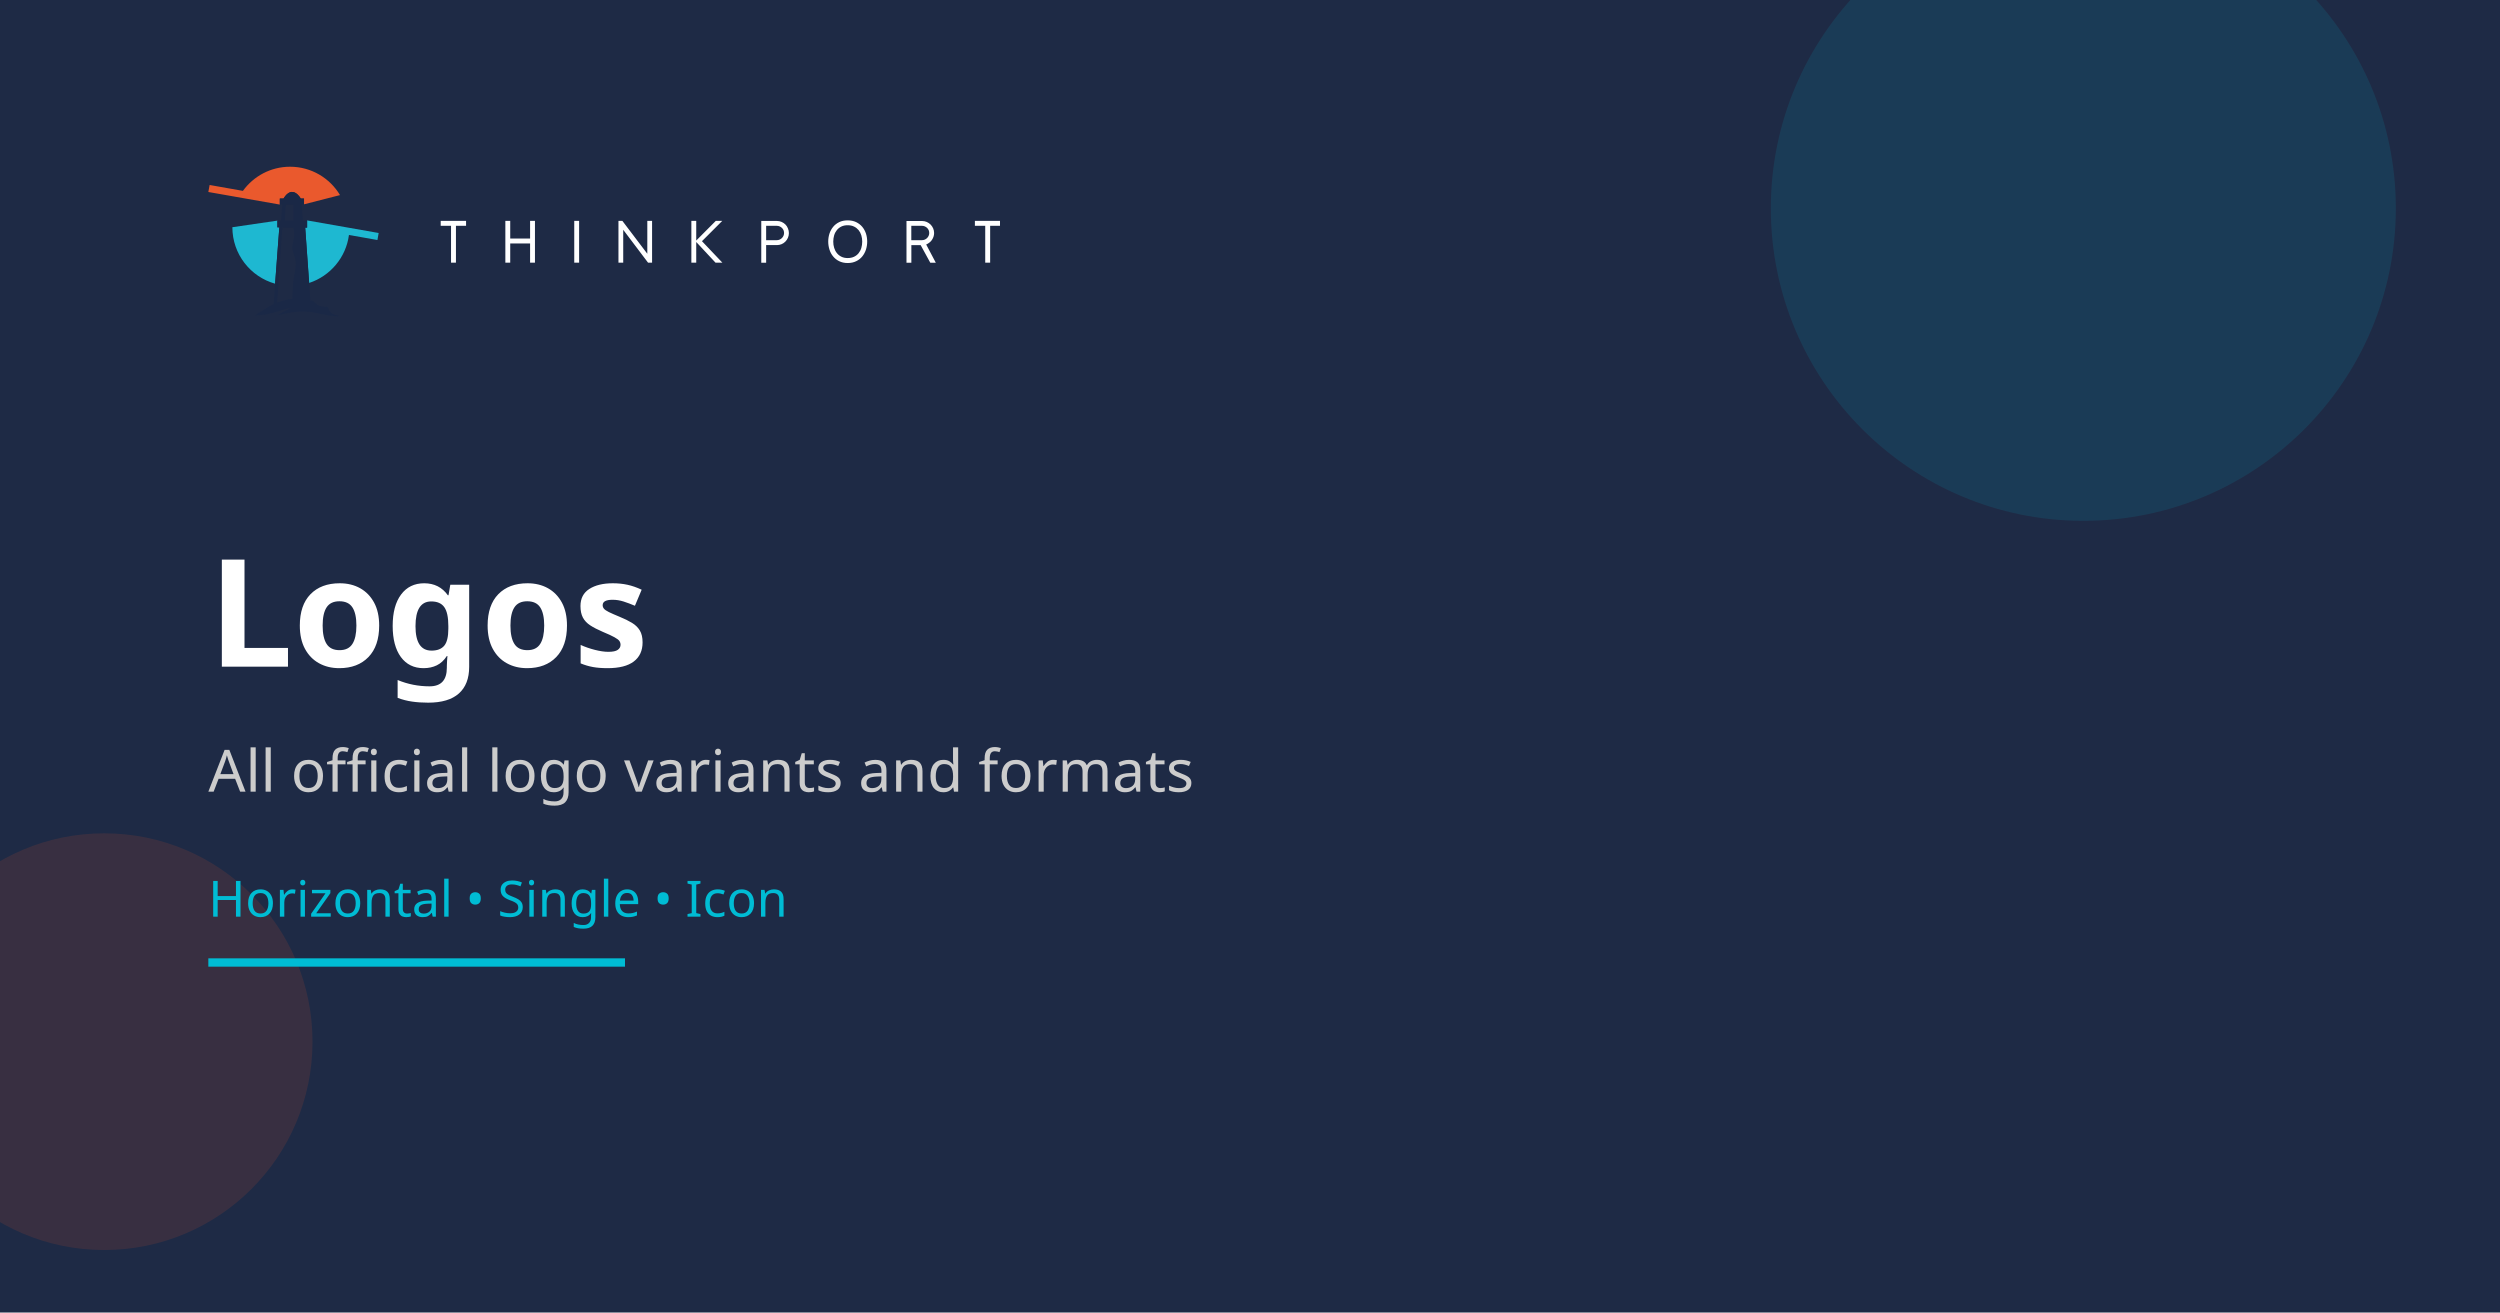
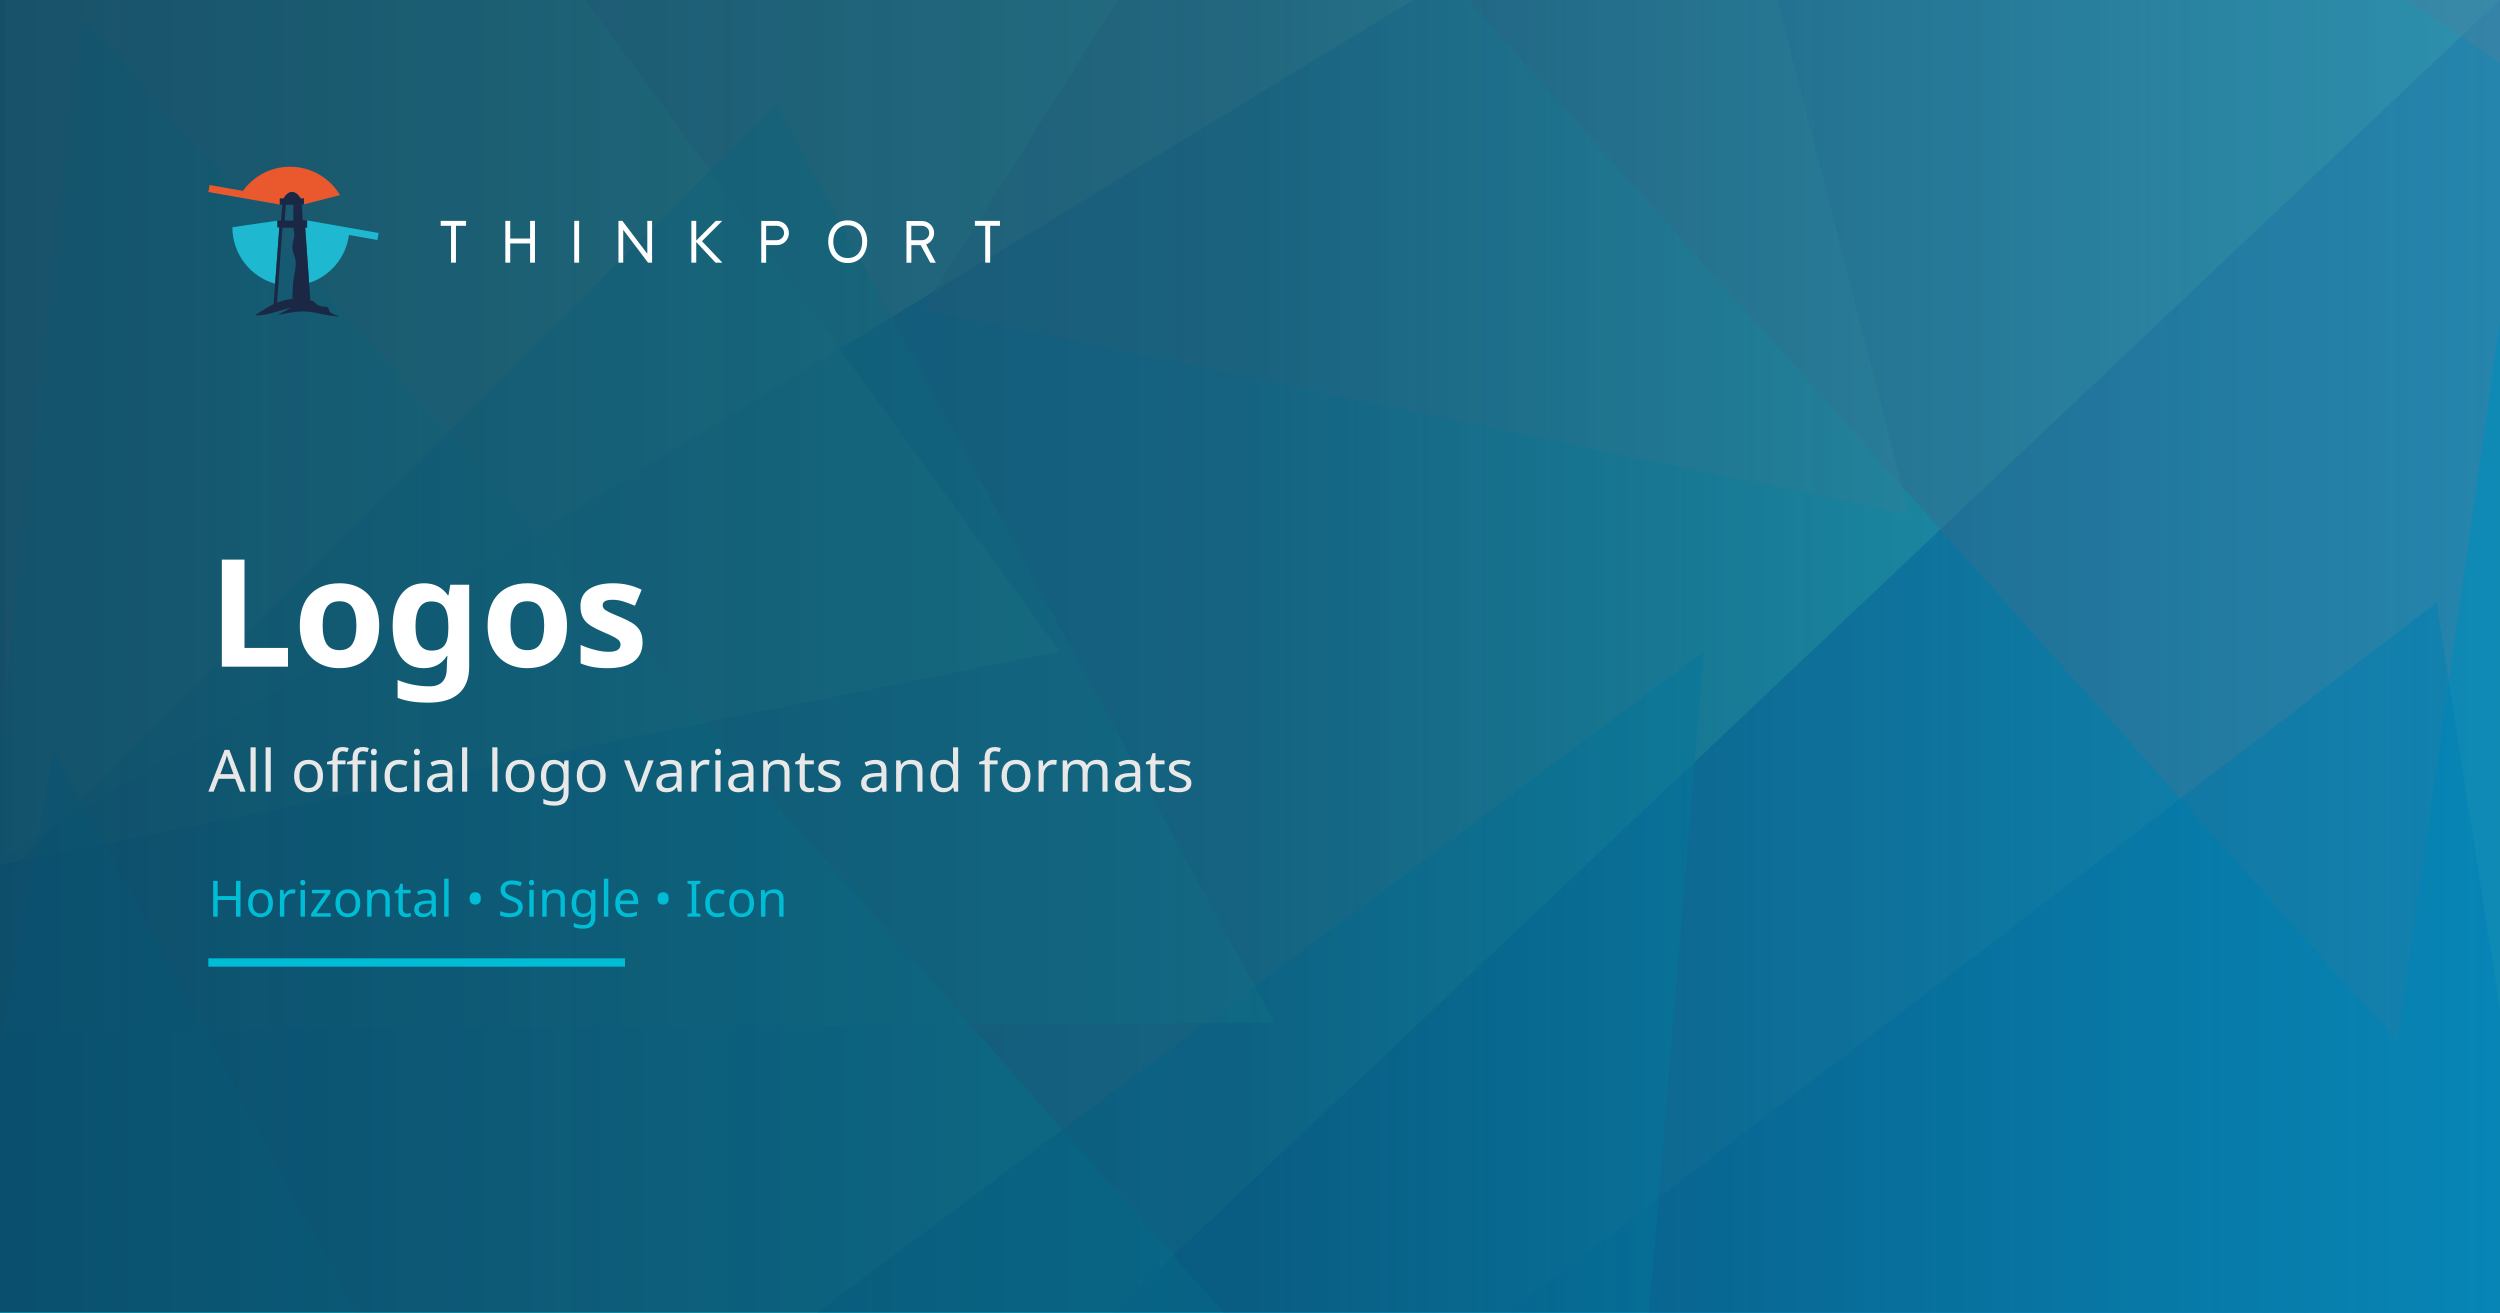
<svg xmlns="http://www.w3.org/2000/svg" width="1200" height="630" viewBox="0 0 1200 630" fill="none">
-   <rect width="1200" height="630" fill="#1E2A45" />
-   <circle cx="1000" cy="100" r="150" fill="#00BCD4" opacity="0.12" />
-   <circle cx="50" cy="500" r="100" fill="#FF5722" opacity="0.12" />
+   <defs>
+     <style>
+   @keyframes rotate1 { from { transform: rotate(0deg); } to { transform: rotate(360deg); } }
+   @keyframes rotate2 { from { transform: rotate(0deg); } to { transform: rotate(-360deg); } }
+   @keyframes colorShift {
+     0% { fill-opacity: 0.2; }
+     25% { fill-opacity: 0.8; }
+     50% { fill-opacity: 0.2; }
+     75% { fill-opacity: 0.8; }
+     100% { fill-opacity: 0.2; }
+   }
+   @keyframes zoom {
+     0% { transform: scale(1); }
+     50% { transform: scale(1.2); }
+     100% { transform: scale(1); }
+   }
+   /* Gruppe 1 - Startet sofort */
+   .polygon-1 { animation: rotate1 270s linear infinite, colorShift 36s ease-in-out infinite, zoom 54s ease-in-out infinite; transform-origin: center; }
+   .polygon-2 { animation: rotate2 270s linear infinite, colorShift 36s ease-in-out infinite, zoom 54s ease-in-out infinite; transform-origin: center; animation-delay: 3s; }
+   .polygon-3 { animation: rotate1 270s linear infinite, colorShift 36s ease-in-out infinite, zoom 54s ease-in-out infinite; transform-origin: center; animation-delay: 6s; }
+   
+   /* Gruppe 2 - Startet nach 2s */
+   .polygon-4 { animation: rotate2 270s linear infinite, colorShift 36s ease-in-out infinite, zoom 54s ease-in-out infinite; transform-origin: center; animation-delay: 9s; }
+   .polygon-5 { animation: rotate1 270s linear infinite, colorShift 36s ease-in-out infinite, zoom 54s ease-in-out infinite; transform-origin: center; animation-delay: 12s; }
+   .polygon-6 { animation: rotate2 270s linear infinite, colorShift 36s ease-in-out infinite, zoom 54s ease-in-out infinite; transform-origin: center; animation-delay: 15s; }
+   
+   /* Gruppe 3 - Startet nach 4s */
+   .polygon-7 { animation: rotate1 270s linear infinite, colorShift 36s ease-in-out infinite, zoom 54s ease-in-out infinite; transform-origin: center; animation-delay: 18s; }
+   .polygon-8 { animation: rotate2 270s linear infinite, colorShift 36s ease-in-out infinite, zoom 54s ease-in-out infinite; transform-origin: center; animation-delay: 21s; }
+   .polygon-9 { animation: rotate1 270s linear infinite, colorShift 36s ease-in-out infinite, zoom 54s ease-in-out infinite; transform-origin: center; animation-delay: 24s; }
+   
+   /* Gruppe 4 - Startet nach 6s */
+   .polygon-10 { animation: rotate2 270s linear infinite, colorShift 36s ease-in-out infinite, zoom 54s ease-in-out infinite; transform-origin: center; animation-delay: 27s; }
+   .polygon-11 { animation: rotate1 270s linear infinite, colorShift 36s ease-in-out infinite, zoom 54s ease-in-out infinite; transform-origin: center; animation-delay: 30s; }
+   .polygon-12 { animation: rotate2 270s linear infinite, colorShift 36s ease-in-out infinite, zoom 54s ease-in-out infinite; transform-origin: center; animation-delay: 33s; }
+ </style>
+     <style>
+       @font-face {
+         font-family: HankenGrotesk;
+         src: url("../fonts/hanken-grotesk/500/regular.ttf") format("truetype");
+         font-weight: 500 700;
+       }
+       @font-face {
+         font-family: SourceSans3;
+         src: url("../fonts/source-sans-3/400/regular.ttf") format("truetype");
+         font-weight: 400;
+       }
+       @font-face {
+         font-family: SourceSans3;
+         src: url("../fonts/source-sans-3/700/regular.ttf") format("truetype");
+         font-weight: 700;
+       }
+     </style>
+     <linearGradient id="contentOverlay" x1="0" x2="1" y1="0" y2="0" gradientUnits="objectBoundingBox">
+       <stop offset="0" stop-color="#0B2649" stop-opacity="0.72" />
+       <stop offset="0.5" stop-color="#0B2649" stop-opacity="0.5" />
+       <stop offset="1" stop-color="#0B2649" stop-opacity="0" />
+     </linearGradient>
+   </defs>
+   <g transform="translate(600,315) scale(1.171875) translate(-512,-512)">
+     <rect x="0" y="0" width="1024" height="1024" fill="#1ea1b9" />
+     <g transform="scale(4) translate(0.5 0.5)">
+       <polygon class="polygon-1" fill="#57c8b9" fill-opacity="0.502" points="0,0 268,-15 0,148" />
+       <polygon class="polygon-2" fill="#0077b4" fill-opacity="0.502" points="257,271 260,56 54,251" />
+       <polygon class="polygon-3" fill="#00c4d1" fill-opacity="0.502" points="-16,271 8,62 162,237" />
+       <polygon class="polygon-4" fill="#3f82a3" fill-opacity="0.502" points="245,167 105,10 271,-16" />
+       <polygon class="polygon-5" fill="#36cbc0" fill-opacity="0.502" points="-16,152 108,127 4,-16" />
+       <polygon class="polygon-6" fill="#0081b5" fill-opacity="0.502" points="87,246 271,263 249,122" />
+       <polygon class="polygon-7" fill="#53c3bb" fill-opacity="0.502" points="163,11 -9,61 4,-16" />
+       <polygon class="polygon-8" fill="#009ec3" fill-opacity="0.502" points="174,127 162,271 13,247" />
+       <polygon class="polygon-9" fill="#369db2" fill-opacity="0.502" points="162,-16 195,113 94,92" />
+       <polygon class="polygon-10" fill="#16b6bf" fill-opacity="0.502" points="130,165 -16,166 79,71" />
+       <polygon class="polygon-11" fill="#02c0d2" fill-opacity="0.502" points="74,266 5,137 -16,254" />
+       <polygon class="polygon-12" fill="#4484a4" fill-opacity="0.502" points="271,77 187,21 252,-16" />
+     </g>
+   </g>
+   <rect width="1200" height="630" fill="url(#contentOverlay)" />
  <g transform="translate(100, 80)">
    <svg width="380" height="72" viewBox="0 0 1479 280" fill="none">
      <path fill="#FFFFFF" d="M820.1 162.6l-46.4-61.2-.2-.2h-7.3v78h8.9v-61.4l46.2 61.2.1.2h7.6v-78h-8.9zM683.6 101.2h9.1v78h-9.1zM601.1 134.1H564v-32.9h-9.1v78h9.1v-35.9h37.1v35.9h9.1v-78h-9.1zM434.1 110.4h19.3v68.8h9.2v-68.8h18.9v-9.2h-47.4zM960.1 101.2H948l-36.5 36.7v-36.7h-9.1v78h9.1v-38.6l35.9 38.5.1.1h12.8l-38.1-40.1zM1346.6 142.1c1.9-1.4 3.6-3 4.9-4.9 1.3-1.9 2.4-4 3.2-6.2.8-2.3 1.2-4.7 1.2-7.1 0-3.1-.6-6.1-1.8-8.8-1.2-2.7-2.8-5.1-4.8-7.1s-4.4-3.6-7.1-4.8c-2.7-1.2-5.7-1.8-8.7-1.8h-29.2v78h9.1v-32.9h17.4l18 32.9h10.3l-18-34.1c1.9-.9 3.8-1.9 5.5-3.2zm.2-18.3c0 1.8-.4 3.6-1.1 5.2-.7 1.6-1.7 3-2.9 4.2-1.2 1.2-2.6 2.2-4.2 2.9-1.6.7-3.4 1.1-5.2 1.1h-20.1v-26.8h20.1c1.8 0 3.6.4 5.2 1.1 1.6.7 3.1 1.7 4.3 2.9 1.2 1.2 2.2 2.6 2.9 4.2.6 1.7 1 3.4 1 5.2zM1432.1 101.2v9.2h19.3v68.8h9.2v-68.8h18.9v-9.2zM1221.7 112.3c-3-3.6-6.9-6.6-11.4-8.8-4.6-2.2-9.9-3.3-15.9-3.3s-11.3 1.1-15.8 3.3c-4.5 2.2-8.3 5.1-11.3 8.8-3 3.6-5.3 7.9-6.9 12.6-1.5 4.7-2.3 9.7-2.3 14.9 0 5.2.8 10.2 2.3 15 1.5 4.8 3.8 9.1 6.9 12.8 3 3.7 6.8 6.7 11.3 8.9 4.5 2.2 9.8 3.4 15.8 3.4s11.3-1.1 15.9-3.4c4.6-2.2 8.4-5.2 11.4-8.9s5.3-8 6.9-12.8c1.5-4.8 2.3-9.8 2.3-15 0-5.2-.8-10.2-2.3-14.9-1.6-4.7-3.9-9-6.9-12.6zm-.1 27.6c0 4.2-.6 8.2-1.7 11.9-1.1 3.7-2.9 7-5.1 9.8-2.3 2.8-5.1 5-8.5 6.6s-7.4 2.4-11.9 2.4c-4.4 0-8.4-.8-11.7-2.5-3.3-1.6-6.2-3.9-8.4-6.7-2.3-2.8-4-6.1-5.1-9.8-1.2-3.7-1.7-7.7-1.7-11.8s.6-8.1 1.7-11.8c1.1-3.7 2.9-7 5.1-9.7 2.3-2.8 5.1-5 8.4-6.6 3.3-1.6 7.3-2.4 11.7-2.4 4.5 0 8.5.8 11.9 2.5 3.4 1.6 6.2 3.9 8.5 6.6 2.3 2.8 4 6 5.1 9.7 1.1 3.7 1.7 7.7 1.7 11.8zM1078.1 107.9c-2-2-4.4-3.6-7.1-4.8-2.7-1.2-5.7-1.8-8.7-1.8H1033v78h9.1v-32.9h20.1c3.1 0 6-.6 8.7-1.7s5.1-2.8 7.1-4.8 3.6-4.4 4.8-7.1c1.2-2.7 1.8-5.7 1.8-8.8s-.6-6.1-1.8-8.8c-1.1-2.9-2.7-5.3-4.7-7.3zm-2.5 15.9c0 1.8-.4 3.6-1.1 5.2-.7 1.6-1.7 3-2.9 4.2-1.2 1.2-2.6 2.2-4.2 2.9-1.6.7-3.4 1.1-5.2 1.1h-20.1v-26.8h20.1c1.8 0 3.6.4 5.2 1.1 1.6.7 3.1 1.7 4.3 2.9 1.2 1.2 2.2 2.6 2.9 4.2.6 1.7 1 3.4 1 5.2z" />
      <path fill="none" d="M158.9 71h-14.1l-2 29.6h16.1zM157.8 224.2c1.4-22.2 5.5-29.7 5.5-43.2 0-13.5-6.4-19.8-6.4-30.6 0-7.9 2.8-12.6 3.7-22.6.3-2.7-.3-7.4-1.7-13.9h-20.5l-9.9 139.8c7.2-2.8 16.7-5.5 28.6-7.1-.1-6.2.2-13.7.7-22.4z" />
      <path fill="#1eb8d1" d="M130.9 220.1v-.4.4z" />
      <path fill="#ea592d" d="M133.6 59.4h6.9c17.1-27.7 32.2 0 32.2 0h6.1v10.8L246 53c-19-31.8-53.7-53-93.3-53-36.2 0-68.3 17.8-88.1 45.1l-62.2-11L0 47.2l133.6 23.5V59.4z" />
      <path fill="#1eb8d1" d="M184.6 100.3v13.4H181l7.4 103.4c39.3-12.9 68.8-47.5 74.3-89.6l53.2 9.4 2.3-13.1-133.6-23.5zM124.7 218.5l7.9-105.3H129v-12.5L44.9 113c0 50.2 33.7 92.6 79.8 105.5z" />
      <path fill="#1a2846" d="M223.9 263.4c-.2-.9-3.4-1.9-5.2-1.9-8 .2-14.3-2-19.2-7.2-2.2-2.4-4.7-4.7-8.9-4.2l-9.7-136.4h3.6v-13.4h-8l-1.9-30.1h4.1V59.4h-6.1s-15.1-27.7-32.2 0h-6.9v11.3h4.8l-2.5 30H129v12.5h3.7l-10.8 143.6c-1.1.5-2.1 1-3 1.5-2.4 1.1-7.3 4.1-12.7 7.3-4.2 2.4-8.3 5.1-12.5 7.8-2.4 1.5-4.5 2.8-5.7 3.6l.3.9c24.5-.3 44.5-9.7 66.2-14.6-7.8 4.3-15.6 8.6-24.6 13.7 2.3-.3 3-.2 3.6-.4 16-4 32.5-6.7 49.1-6.1 10.1.3 19.9 2.7 29.7 4.9 9.9 2.2 19.8 3.3 29.9 4.5.3-.6.5-1.2.8-1.7-10.9-1.6-17.4-6.3-19.1-14.8zM144.8 71h14.1v29.5h-16.1l2-29.5zm13 153.2c-.6 8.7-.8 16.1-.7 22.5-11.9 1.6-21.4 4.3-28.6 7.1l9.9-139.8h20.5c1.4 6.5 1.9 11.2 1.7 13.9-.9 10-3.7 14.7-3.7 22.6 0 10.8 6.4 17.1 6.4 30.6s-4 20.9-5.5 43.1z" />
    </svg>
  </g>
-   <text x="100" y="320" font-family="'Hanken Grotesk', sans-serif" font-size="72" font-weight="700" fill="#FFFFFF">Logos</text>
-   <text x="100" y="380" font-family="'Source Sans 3', sans-serif" font-size="28" font-weight="400" fill="#CCCCCC">All official logo variants and formats</text>
-   <text x="100" y="440" font-family="'Source Sans 3', sans-serif" font-size="24" font-weight="400" fill="#00BCD4">Horizontal • Single • Icon</text>
+   <text x="100" y="320" font-family="HankenGrotesk, 'Hanken Grotesk', sans-serif" font-size="72" font-weight="700" fill="#FFFFFF">Logos</text>
+   <text x="100" y="380" font-family="SourceSans3, 'Source Sans 3', sans-serif" font-size="28" font-weight="400" fill="#E8E8E8">All official logo variants and formats</text>
+   <text x="100" y="440" font-family="SourceSans3, 'Source Sans 3', sans-serif" font-size="24" font-weight="400" fill="#00BCD4">Horizontal • Single • Icon</text>
  <rect x="100" y="460" width="200" height="4" fill="#00BCD4" />
</svg>
